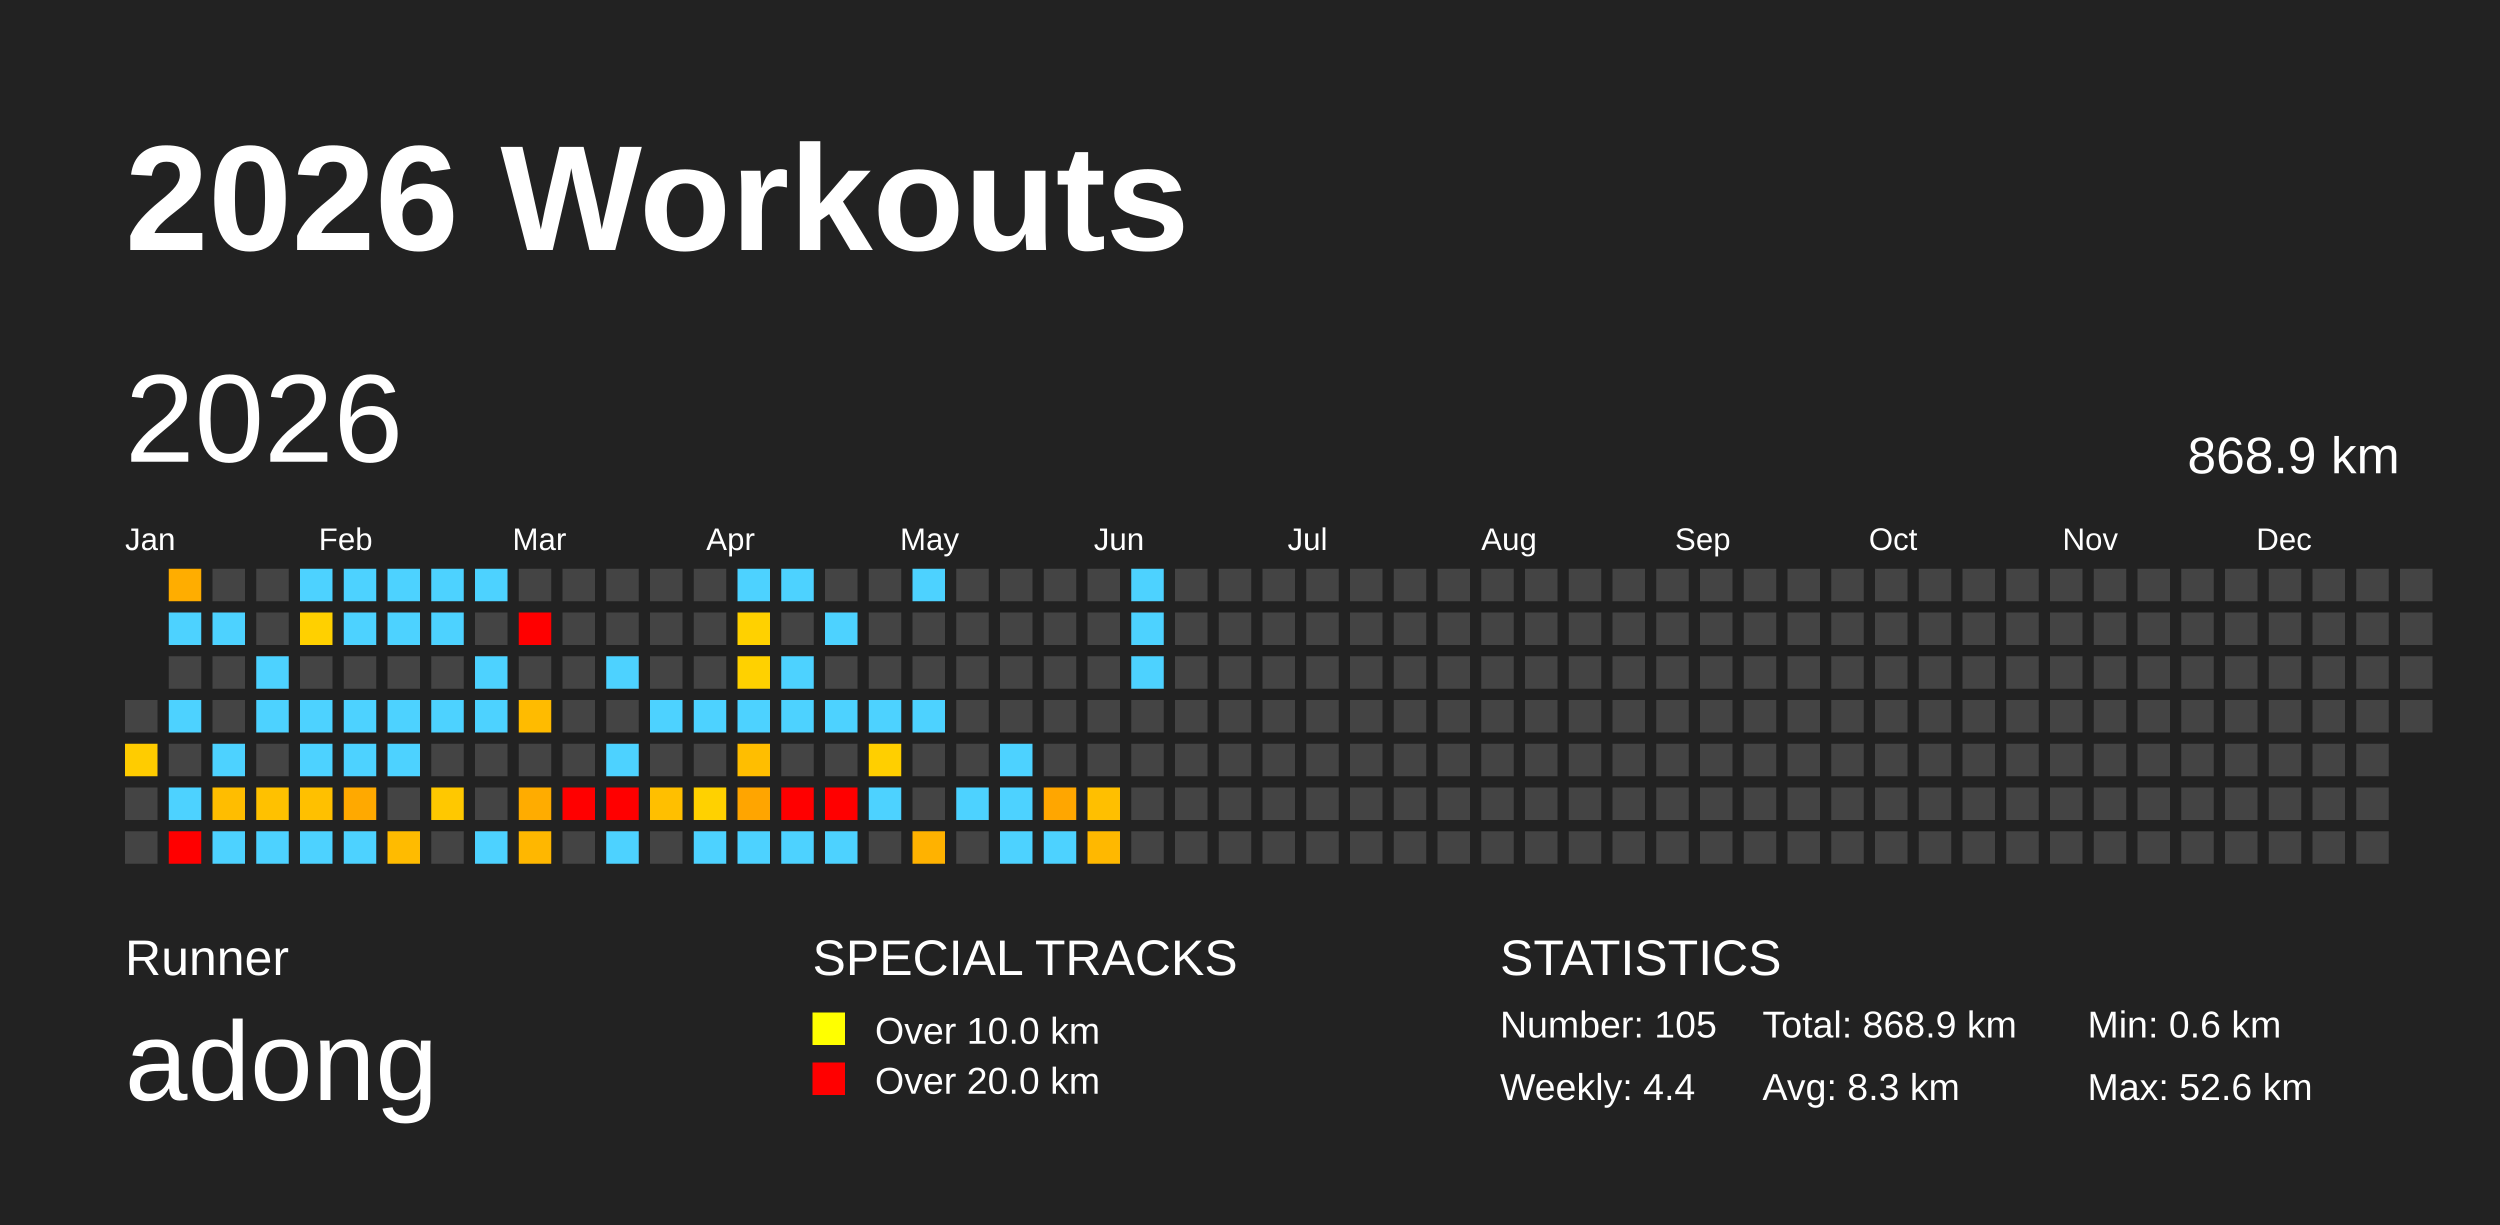
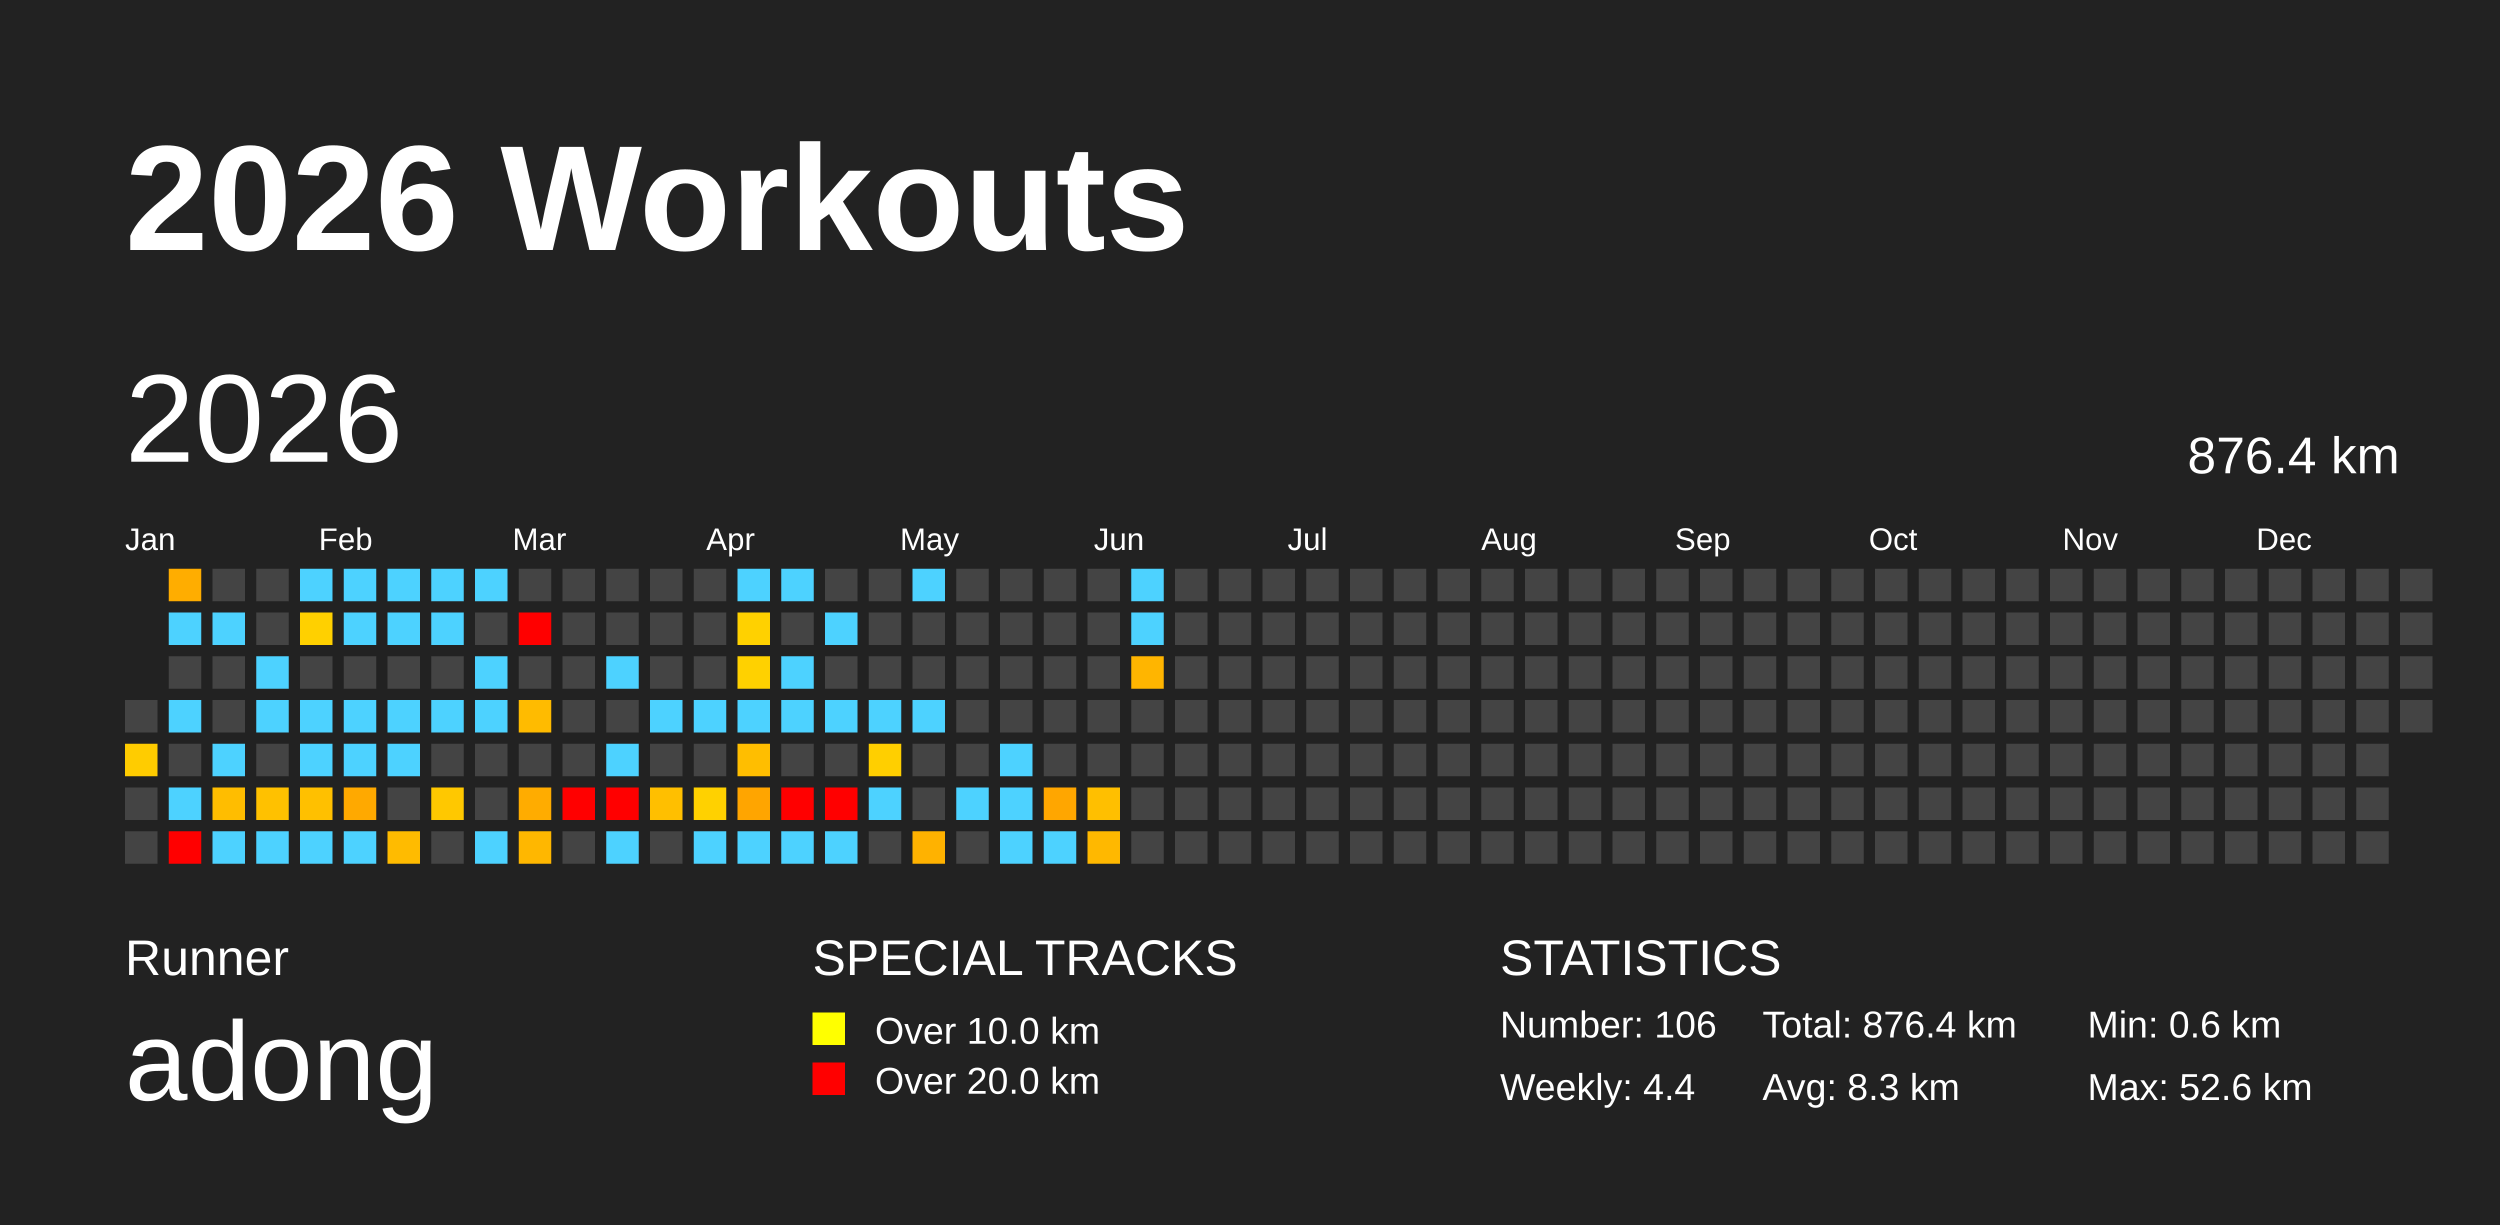
<svg xmlns="http://www.w3.org/2000/svg" baseProfile="full" height="98mm" version="1.1" viewBox="0,0,200,98" width="200mm">
  <defs />
  <rect fill="#222222" height="98" width="200" x="0" y="0" />
  <text fill="#FFFFFF" style="font-size:12px; font-family:Arial; font-weight:bold;" x="10" y="20">2026 Workouts</text>
  <text fill="#FFFFFF" style="font-size:4px; font-family:Arial" x="10" y="78">Runner</text>
  <text fill="#FFFFFF" style="font-size:9px; font-family:Arial" x="10" y="88">adong</text>
  <text fill="#FFFFFF" style="font-size:4px; font-family:Arial" x="65" y="78">SPECIAL TRACKS</text>
  <rect fill="yellow" height="2.6" width="2.6" x="65" y="81" />
  <text fill="#FFFFFF" style="font-size:3px; font-family:Arial" x="70" y="83.5">Over 10.0 km</text>
  <rect fill="red" height="2.6" width="2.6" x="65" y="85" />
  <text fill="#FFFFFF" style="font-size:3px; font-family:Arial" x="70" y="87.5">Over 20.0 km</text>
  <text fill="#FFFFFF" style="font-size:4px; font-family:Arial" x="120" y="78">STATISTICS</text>
-   <text fill="#FFFFFF" style="font-size:3px; font-family:Arial" x="120" y="83">Number: 105</text>
+   <text fill="#FFFFFF" style="font-size:3px; font-family:Arial" x="120" y="83">Number: 106</text>
  <text fill="#FFFFFF" style="font-size:3px; font-family:Arial" x="120" y="88">Weekly: 4.4</text>
-   <text fill="#FFFFFF" style="font-size:3px; font-family:Arial" x="141" y="83">Total: 868.9 km</text>
+   <text fill="#FFFFFF" style="font-size:3px; font-family:Arial" x="141" y="83">Total: 876.4 km</text>
  <text fill="#FFFFFF" style="font-size:3px; font-family:Arial" x="141" y="88">Avg: 8.3 km</text>
  <text fill="#FFFFFF" style="font-size:3px; font-family:Arial" x="167" y="83">Min: 0.6 km</text>
  <text fill="#FFFFFF" style="font-size:3px; font-family:Arial" x="167" y="88">Max: 52.6 km</text>
  <text dominant-baseline="hanging" fill="#FFFFFF" style="font-size:10.0px; font-family:Arial;" x="10" y="30">2026</text>
-   <text dominant-baseline="hanging" fill="#FFFFFF" style="font-size:4.125px; font-family:Arial;" x="175" y="35">868.9 km</text>
+   <text dominant-baseline="hanging" fill="#FFFFFF" style="font-size:4.125px; font-family:Arial;" x="175" y="35">876.4 km</text>
  <text fill="#FFFFFF" style="font-size:2.5px; font-family:Arial" x="10.0" y="44">Jan</text>
  <text fill="#FFFFFF" style="font-size:2.5px; font-family:Arial" x="25.5" y="44">Feb</text>
  <text fill="#FFFFFF" style="font-size:2.5px; font-family:Arial" x="41.0" y="44">Mar</text>
  <text fill="#FFFFFF" style="font-size:2.5px; font-family:Arial" x="56.5" y="44">Apr</text>
  <text fill="#FFFFFF" style="font-size:2.5px; font-family:Arial" x="72.0" y="44">May</text>
  <text fill="#FFFFFF" style="font-size:2.5px; font-family:Arial" x="87.5" y="44">Jun</text>
  <text fill="#FFFFFF" style="font-size:2.5px; font-family:Arial" x="103.0" y="44">Jul</text>
  <text fill="#FFFFFF" style="font-size:2.5px; font-family:Arial" x="118.5" y="44">Aug</text>
  <text fill="#FFFFFF" style="font-size:2.5px; font-family:Arial" x="134.0" y="44">Sep</text>
  <text fill="#FFFFFF" style="font-size:2.5px; font-family:Arial" x="149.5" y="44">Oct</text>
  <text fill="#FFFFFF" style="font-size:2.5px; font-family:Arial" x="165.0" y="44">Nov</text>
  <text fill="#FFFFFF" style="font-size:2.5px; font-family:Arial" x="180.5" y="44">Dec</text>
  <rect fill="#444444" height="2.6" width="2.6" x="10.0" y="56.0" />
  <rect fill="#ffcc00" height="2.6" width="2.6" x="10.0" y="59.5" />
  <rect fill="#444444" height="2.6" width="2.6" x="10.0" y="63.0" />
  <rect fill="#444444" height="2.6" width="2.6" x="10.0" y="66.5" />
  <rect fill="#ffad00" height="2.6" width="2.6" x="13.5" y="45.5" />
  <rect fill="#4dd2ff" height="2.6" width="2.6" x="13.5" y="49.0" />
  <rect fill="#444444" height="2.6" width="2.6" x="13.5" y="52.5" />
  <rect fill="#4dd2ff" height="2.6" width="2.6" x="13.5" y="56.0" />
  <rect fill="#444444" height="2.6" width="2.6" x="13.5" y="59.5" />
  <rect fill="#4dd2ff" height="2.6" width="2.6" x="13.5" y="63.0" />
  <rect fill="red" height="2.6" width="2.6" x="13.5" y="66.5" />
  <rect fill="#444444" height="2.6" width="2.6" x="17.0" y="45.5" />
  <rect fill="#4dd2ff" height="2.6" width="2.6" x="17.0" y="49.0" />
  <rect fill="#444444" height="2.6" width="2.6" x="17.0" y="52.5" />
  <rect fill="#444444" height="2.6" width="2.6" x="17.0" y="56.0" />
  <rect fill="#4dd2ff" height="2.6" width="2.6" x="17.0" y="59.5" />
  <rect fill="#ffbd00" height="2.6" width="2.6" x="17.0" y="63.0" />
  <rect fill="#4dd2ff" height="2.6" width="2.6" x="17.0" y="66.5" />
  <rect fill="#444444" height="2.6" width="2.6" x="20.5" y="45.5" />
  <rect fill="#444444" height="2.6" width="2.6" x="20.5" y="49.0" />
  <rect fill="#4dd2ff" height="2.6" width="2.6" x="20.5" y="52.5" />
  <rect fill="#4dd2ff" height="2.6" width="2.6" x="20.5" y="56.0" />
  <rect fill="#444444" height="2.6" width="2.6" x="20.5" y="59.5" />
  <rect fill="#ffc100" height="2.6" width="2.6" x="20.5" y="63.0" />
  <rect fill="#4dd2ff" height="2.6" width="2.6" x="20.5" y="66.5" />
  <rect fill="#4dd2ff" height="2.6" width="2.6" x="24.0" y="45.5" />
  <rect fill="#ffd000" height="2.6" width="2.6" x="24.0" y="49.0" />
  <rect fill="#444444" height="2.6" width="2.6" x="24.0" y="52.5" />
  <rect fill="#4dd2ff" height="2.6" width="2.6" x="24.0" y="56.0" />
  <rect fill="#4dd2ff" height="2.6" width="2.6" x="24.0" y="59.5" />
  <rect fill="#ffc000" height="2.6" width="2.6" x="24.0" y="63.0" />
  <rect fill="#4dd2ff" height="2.6" width="2.6" x="24.0" y="66.5" />
  <rect fill="#4dd2ff" height="2.6" width="2.6" x="27.5" y="45.5" />
  <rect fill="#4dd2ff" height="2.6" width="2.6" x="27.5" y="49.0" />
  <rect fill="#444444" height="2.6" width="2.6" x="27.5" y="52.5" />
  <rect fill="#4dd2ff" height="2.6" width="2.6" x="27.5" y="56.0" />
  <rect fill="#4dd2ff" height="2.6" width="2.6" x="27.5" y="59.5" />
  <rect fill="#ffa900" height="2.6" width="2.6" x="27.5" y="63.0" />
  <rect fill="#4dd2ff" height="2.6" width="2.6" x="27.5" y="66.5" />
  <rect fill="#4dd2ff" height="2.6" width="2.6" x="31.0" y="45.5" />
  <rect fill="#4dd2ff" height="2.6" width="2.6" x="31.0" y="49.0" />
  <rect fill="#444444" height="2.6" width="2.6" x="31.0" y="52.5" />
  <rect fill="#4dd2ff" height="2.6" width="2.6" x="31.0" y="56.0" />
  <rect fill="#4dd2ff" height="2.6" width="2.6" x="31.0" y="59.5" />
  <rect fill="#444444" height="2.6" width="2.6" x="31.0" y="63.0" />
  <rect fill="#ffbb00" height="2.6" width="2.6" x="31.0" y="66.5" />
  <rect fill="#4dd2ff" height="2.6" width="2.6" x="34.5" y="45.5" />
  <rect fill="#4dd2ff" height="2.6" width="2.6" x="34.5" y="49.0" />
  <rect fill="#444444" height="2.6" width="2.6" x="34.5" y="52.5" />
  <rect fill="#4dd2ff" height="2.6" width="2.6" x="34.5" y="56.0" />
  <rect fill="#444444" height="2.6" width="2.6" x="34.5" y="59.5" />
  <rect fill="#ffc800" height="2.6" width="2.6" x="34.5" y="63.0" />
  <rect fill="#444444" height="2.6" width="2.6" x="34.5" y="66.5" />
  <rect fill="#4dd2ff" height="2.6" width="2.6" x="38.0" y="45.5" />
  <rect fill="#444444" height="2.6" width="2.6" x="38.0" y="49.0" />
  <rect fill="#4dd2ff" height="2.6" width="2.6" x="38.0" y="52.5" />
  <rect fill="#4dd2ff" height="2.6" width="2.6" x="38.0" y="56.0" />
  <rect fill="#444444" height="2.6" width="2.6" x="38.0" y="59.5" />
  <rect fill="#444444" height="2.6" width="2.6" x="38.0" y="63.0" />
  <rect fill="#4dd2ff" height="2.6" width="2.6" x="38.0" y="66.5" />
  <rect fill="#444444" height="2.6" width="2.6" x="41.5" y="45.5" />
  <rect fill="red" height="2.6" width="2.6" x="41.5" y="49.0" />
  <rect fill="#444444" height="2.6" width="2.6" x="41.5" y="52.5" />
  <rect fill="#ffbb00" height="2.6" width="2.6" x="41.5" y="56.0" />
  <rect fill="#444444" height="2.6" width="2.6" x="41.5" y="59.5" />
  <rect fill="#ffac00" height="2.6" width="2.6" x="41.5" y="63.0" />
  <rect fill="#ffb700" height="2.6" width="2.6" x="41.5" y="66.5" />
  <rect fill="#444444" height="2.6" width="2.6" x="45.0" y="45.5" />
  <rect fill="#444444" height="2.6" width="2.6" x="45.0" y="49.0" />
  <rect fill="#444444" height="2.6" width="2.6" x="45.0" y="52.5" />
  <rect fill="#444444" height="2.6" width="2.6" x="45.0" y="56.0" />
  <rect fill="#444444" height="2.6" width="2.6" x="45.0" y="59.5" />
  <rect fill="red" height="2.6" width="2.6" x="45.0" y="63.0" />
  <rect fill="#444444" height="2.6" width="2.6" x="45.0" y="66.5" />
  <rect fill="#444444" height="2.6" width="2.6" x="48.5" y="45.5" />
  <rect fill="#444444" height="2.6" width="2.6" x="48.5" y="49.0" />
  <rect fill="#4dd2ff" height="2.6" width="2.6" x="48.5" y="52.5" />
  <rect fill="#444444" height="2.6" width="2.6" x="48.5" y="56.0" />
  <rect fill="#4dd2ff" height="2.6" width="2.6" x="48.5" y="59.5" />
  <rect fill="red" height="2.6" width="2.6" x="48.5" y="63.0" />
  <rect fill="#4dd2ff" height="2.6" width="2.6" x="48.5" y="66.5" />
  <rect fill="#444444" height="2.6" width="2.6" x="52.0" y="45.5" />
  <rect fill="#444444" height="2.6" width="2.6" x="52.0" y="49.0" />
  <rect fill="#444444" height="2.6" width="2.6" x="52.0" y="52.5" />
  <rect fill="#4dd2ff" height="2.6" width="2.6" x="52.0" y="56.0" />
  <rect fill="#444444" height="2.6" width="2.6" x="52.0" y="59.5" />
  <rect fill="#ffbf00" height="2.6" width="2.6" x="52.0" y="63.0" />
  <rect fill="#444444" height="2.6" width="2.6" x="52.0" y="66.5" />
  <rect fill="#444444" height="2.6" width="2.6" x="55.5" y="45.5" />
  <rect fill="#444444" height="2.6" width="2.6" x="55.5" y="49.0" />
  <rect fill="#444444" height="2.6" width="2.6" x="55.5" y="52.5" />
  <rect fill="#4dd2ff" height="2.6" width="2.6" x="55.5" y="56.0" />
  <rect fill="#444444" height="2.6" width="2.6" x="55.5" y="59.5" />
  <rect fill="#ffd100" height="2.6" width="2.6" x="55.5" y="63.0" />
  <rect fill="#4dd2ff" height="2.6" width="2.6" x="55.5" y="66.5" />
  <rect fill="#4dd2ff" height="2.6" width="2.6" x="59.0" y="45.5" />
  <rect fill="#ffd100" height="2.6" width="2.6" x="59.0" y="49.0" />
  <rect fill="#ffd100" height="2.6" width="2.6" x="59.0" y="52.5" />
  <rect fill="#4dd2ff" height="2.6" width="2.6" x="59.0" y="56.0" />
  <rect fill="#ffbe00" height="2.6" width="2.6" x="59.0" y="59.5" />
  <rect fill="#ffa500" height="2.6" width="2.6" x="59.0" y="63.0" />
  <rect fill="#4dd2ff" height="2.6" width="2.6" x="59.0" y="66.5" />
  <rect fill="#4dd2ff" height="2.6" width="2.6" x="62.5" y="45.5" />
  <rect fill="#444444" height="2.6" width="2.6" x="62.5" y="49.0" />
  <rect fill="#4dd2ff" height="2.6" width="2.6" x="62.5" y="52.5" />
  <rect fill="#4dd2ff" height="2.6" width="2.6" x="62.5" y="56.0" />
  <rect fill="#444444" height="2.6" width="2.6" x="62.5" y="59.5" />
  <rect fill="red" height="2.6" width="2.6" x="62.5" y="63.0" />
  <rect fill="#4dd2ff" height="2.6" width="2.6" x="62.5" y="66.5" />
  <rect fill="#444444" height="2.6" width="2.6" x="66.0" y="45.5" />
  <rect fill="#4dd2ff" height="2.6" width="2.6" x="66.0" y="49.0" />
  <rect fill="#444444" height="2.6" width="2.6" x="66.0" y="52.5" />
  <rect fill="#4dd2ff" height="2.6" width="2.6" x="66.0" y="56.0" />
  <rect fill="#444444" height="2.6" width="2.6" x="66.0" y="59.5" />
  <rect fill="red" height="2.6" width="2.6" x="66.0" y="63.0" />
  <rect fill="#4dd2ff" height="2.6" width="2.6" x="66.0" y="66.5" />
  <rect fill="#444444" height="2.6" width="2.6" x="69.5" y="45.5" />
  <rect fill="#444444" height="2.6" width="2.6" x="69.5" y="49.0" />
  <rect fill="#444444" height="2.6" width="2.6" x="69.5" y="52.5" />
  <rect fill="#4dd2ff" height="2.6" width="2.6" x="69.5" y="56.0" />
  <rect fill="#ffcf00" height="2.6" width="2.6" x="69.5" y="59.5" />
  <rect fill="#4dd2ff" height="2.6" width="2.6" x="69.5" y="63.0" />
  <rect fill="#444444" height="2.6" width="2.6" x="69.5" y="66.5" />
  <rect fill="#4dd2ff" height="2.6" width="2.6" x="73.0" y="45.5" />
  <rect fill="#444444" height="2.6" width="2.6" x="73.0" y="49.0" />
  <rect fill="#444444" height="2.6" width="2.6" x="73.0" y="52.5" />
  <rect fill="#4dd2ff" height="2.6" width="2.6" x="73.0" y="56.0" />
  <rect fill="#444444" height="2.6" width="2.6" x="73.0" y="59.5" />
  <rect fill="#444444" height="2.6" width="2.6" x="73.0" y="63.0" />
  <rect fill="#ffb200" height="2.6" width="2.6" x="73.0" y="66.5" />
  <rect fill="#444444" height="2.6" width="2.6" x="76.5" y="45.5" />
  <rect fill="#444444" height="2.6" width="2.6" x="76.5" y="49.0" />
  <rect fill="#444444" height="2.6" width="2.6" x="76.5" y="52.5" />
  <rect fill="#444444" height="2.6" width="2.6" x="76.5" y="56.0" />
  <rect fill="#444444" height="2.6" width="2.6" x="76.5" y="59.5" />
  <rect fill="#4dd2ff" height="2.6" width="2.6" x="76.5" y="63.0" />
  <rect fill="#444444" height="2.6" width="2.6" x="76.5" y="66.5" />
  <rect fill="#444444" height="2.6" width="2.6" x="80.0" y="45.5" />
  <rect fill="#444444" height="2.6" width="2.6" x="80.0" y="49.0" />
  <rect fill="#444444" height="2.6" width="2.6" x="80.0" y="52.5" />
  <rect fill="#444444" height="2.6" width="2.6" x="80.0" y="56.0" />
  <rect fill="#4dd2ff" height="2.6" width="2.6" x="80.0" y="59.5" />
  <rect fill="#4dd2ff" height="2.6" width="2.6" x="80.0" y="63.0" />
  <rect fill="#4dd2ff" height="2.6" width="2.6" x="80.0" y="66.5" />
  <rect fill="#444444" height="2.6" width="2.6" x="83.5" y="45.5" />
  <rect fill="#444444" height="2.6" width="2.6" x="83.5" y="49.0" />
  <rect fill="#444444" height="2.6" width="2.6" x="83.5" y="52.5" />
  <rect fill="#444444" height="2.6" width="2.6" x="83.5" y="56.0" />
  <rect fill="#444444" height="2.6" width="2.6" x="83.5" y="59.5" />
  <rect fill="#ffa600" height="2.6" width="2.6" x="83.5" y="63.0" />
  <rect fill="#4dd2ff" height="2.6" width="2.6" x="83.5" y="66.5" />
  <rect fill="#444444" height="2.6" width="2.6" x="87.0" y="45.5" />
  <rect fill="#444444" height="2.6" width="2.6" x="87.0" y="49.0" />
  <rect fill="#444444" height="2.6" width="2.6" x="87.0" y="52.5" />
  <rect fill="#444444" height="2.6" width="2.6" x="87.0" y="56.0" />
  <rect fill="#444444" height="2.6" width="2.6" x="87.0" y="59.5" />
  <rect fill="#ffbf00" height="2.6" width="2.6" x="87.0" y="63.0" />
  <rect fill="#ffb800" height="2.6" width="2.6" x="87.0" y="66.5" />
  <rect fill="#4dd2ff" height="2.6" width="2.6" x="90.5" y="45.5" />
  <rect fill="#4dd2ff" height="2.6" width="2.6" x="90.5" y="49.0" />
-   <rect fill="#4dd2ff" height="2.6" width="2.6" x="90.5" y="52.5" />
+   <rect fill="#ffb500" height="2.6" width="2.6" x="90.5" y="52.5" />
  <rect fill="#444444" height="2.6" width="2.6" x="90.5" y="56.0" />
  <rect fill="#444444" height="2.6" width="2.6" x="90.5" y="59.5" />
  <rect fill="#444444" height="2.6" width="2.6" x="90.5" y="63.0" />
  <rect fill="#444444" height="2.6" width="2.6" x="90.5" y="66.5" />
  <rect fill="#444444" height="2.6" width="2.6" x="94.0" y="45.5" />
  <rect fill="#444444" height="2.6" width="2.6" x="94.0" y="49.0" />
  <rect fill="#444444" height="2.6" width="2.6" x="94.0" y="52.5" />
  <rect fill="#444444" height="2.6" width="2.6" x="94.0" y="56.0" />
  <rect fill="#444444" height="2.6" width="2.6" x="94.0" y="59.5" />
  <rect fill="#444444" height="2.6" width="2.6" x="94.0" y="63.0" />
  <rect fill="#444444" height="2.6" width="2.6" x="94.0" y="66.5" />
  <rect fill="#444444" height="2.6" width="2.6" x="97.5" y="45.5" />
  <rect fill="#444444" height="2.6" width="2.6" x="97.5" y="49.0" />
  <rect fill="#444444" height="2.6" width="2.6" x="97.5" y="52.5" />
  <rect fill="#444444" height="2.6" width="2.6" x="97.5" y="56.0" />
  <rect fill="#444444" height="2.6" width="2.6" x="97.5" y="59.5" />
  <rect fill="#444444" height="2.6" width="2.6" x="97.5" y="63.0" />
  <rect fill="#444444" height="2.6" width="2.6" x="97.5" y="66.5" />
  <rect fill="#444444" height="2.6" width="2.6" x="101.0" y="45.5" />
  <rect fill="#444444" height="2.6" width="2.6" x="101.0" y="49.0" />
  <rect fill="#444444" height="2.6" width="2.6" x="101.0" y="52.5" />
  <rect fill="#444444" height="2.6" width="2.6" x="101.0" y="56.0" />
  <rect fill="#444444" height="2.6" width="2.6" x="101.0" y="59.5" />
  <rect fill="#444444" height="2.6" width="2.6" x="101.0" y="63.0" />
  <rect fill="#444444" height="2.6" width="2.6" x="101.0" y="66.5" />
  <rect fill="#444444" height="2.6" width="2.6" x="104.5" y="45.5" />
  <rect fill="#444444" height="2.6" width="2.6" x="104.5" y="49.0" />
  <rect fill="#444444" height="2.6" width="2.6" x="104.5" y="52.5" />
  <rect fill="#444444" height="2.6" width="2.6" x="104.5" y="56.0" />
  <rect fill="#444444" height="2.6" width="2.6" x="104.5" y="59.5" />
  <rect fill="#444444" height="2.6" width="2.6" x="104.5" y="63.0" />
  <rect fill="#444444" height="2.6" width="2.6" x="104.5" y="66.5" />
  <rect fill="#444444" height="2.6" width="2.6" x="108.0" y="45.5" />
  <rect fill="#444444" height="2.6" width="2.6" x="108.0" y="49.0" />
  <rect fill="#444444" height="2.6" width="2.6" x="108.0" y="52.5" />
  <rect fill="#444444" height="2.6" width="2.6" x="108.0" y="56.0" />
  <rect fill="#444444" height="2.6" width="2.6" x="108.0" y="59.5" />
  <rect fill="#444444" height="2.6" width="2.6" x="108.0" y="63.0" />
  <rect fill="#444444" height="2.6" width="2.6" x="108.0" y="66.5" />
  <rect fill="#444444" height="2.6" width="2.6" x="111.5" y="45.5" />
  <rect fill="#444444" height="2.6" width="2.6" x="111.5" y="49.0" />
  <rect fill="#444444" height="2.6" width="2.6" x="111.5" y="52.5" />
  <rect fill="#444444" height="2.6" width="2.6" x="111.5" y="56.0" />
  <rect fill="#444444" height="2.6" width="2.6" x="111.5" y="59.5" />
  <rect fill="#444444" height="2.6" width="2.6" x="111.5" y="63.0" />
  <rect fill="#444444" height="2.6" width="2.6" x="111.5" y="66.5" />
  <rect fill="#444444" height="2.6" width="2.6" x="115.0" y="45.5" />
  <rect fill="#444444" height="2.6" width="2.6" x="115.0" y="49.0" />
  <rect fill="#444444" height="2.6" width="2.6" x="115.0" y="52.5" />
  <rect fill="#444444" height="2.6" width="2.6" x="115.0" y="56.0" />
  <rect fill="#444444" height="2.6" width="2.6" x="115.0" y="59.5" />
  <rect fill="#444444" height="2.6" width="2.6" x="115.0" y="63.0" />
  <rect fill="#444444" height="2.6" width="2.6" x="115.0" y="66.5" />
  <rect fill="#444444" height="2.6" width="2.6" x="118.5" y="45.5" />
  <rect fill="#444444" height="2.6" width="2.6" x="118.5" y="49.0" />
  <rect fill="#444444" height="2.6" width="2.6" x="118.5" y="52.5" />
  <rect fill="#444444" height="2.6" width="2.6" x="118.5" y="56.0" />
  <rect fill="#444444" height="2.6" width="2.6" x="118.5" y="59.5" />
  <rect fill="#444444" height="2.6" width="2.6" x="118.5" y="63.0" />
  <rect fill="#444444" height="2.6" width="2.6" x="118.5" y="66.5" />
  <rect fill="#444444" height="2.6" width="2.6" x="122.0" y="45.5" />
  <rect fill="#444444" height="2.6" width="2.6" x="122.0" y="49.0" />
  <rect fill="#444444" height="2.6" width="2.6" x="122.0" y="52.5" />
  <rect fill="#444444" height="2.6" width="2.6" x="122.0" y="56.0" />
  <rect fill="#444444" height="2.6" width="2.6" x="122.0" y="59.5" />
  <rect fill="#444444" height="2.6" width="2.6" x="122.0" y="63.0" />
  <rect fill="#444444" height="2.6" width="2.6" x="122.0" y="66.5" />
  <rect fill="#444444" height="2.6" width="2.6" x="125.5" y="45.5" />
  <rect fill="#444444" height="2.6" width="2.6" x="125.5" y="49.0" />
  <rect fill="#444444" height="2.6" width="2.6" x="125.5" y="52.5" />
  <rect fill="#444444" height="2.6" width="2.6" x="125.5" y="56.0" />
  <rect fill="#444444" height="2.6" width="2.6" x="125.5" y="59.5" />
  <rect fill="#444444" height="2.6" width="2.6" x="125.5" y="63.0" />
  <rect fill="#444444" height="2.6" width="2.6" x="125.5" y="66.5" />
  <rect fill="#444444" height="2.6" width="2.6" x="129.0" y="45.5" />
  <rect fill="#444444" height="2.6" width="2.6" x="129.0" y="49.0" />
  <rect fill="#444444" height="2.6" width="2.6" x="129.0" y="52.5" />
  <rect fill="#444444" height="2.6" width="2.6" x="129.0" y="56.0" />
  <rect fill="#444444" height="2.6" width="2.6" x="129.0" y="59.5" />
  <rect fill="#444444" height="2.6" width="2.6" x="129.0" y="63.0" />
  <rect fill="#444444" height="2.6" width="2.6" x="129.0" y="66.5" />
  <rect fill="#444444" height="2.6" width="2.6" x="132.5" y="45.5" />
  <rect fill="#444444" height="2.6" width="2.6" x="132.5" y="49.0" />
  <rect fill="#444444" height="2.6" width="2.6" x="132.5" y="52.5" />
  <rect fill="#444444" height="2.6" width="2.6" x="132.5" y="56.0" />
  <rect fill="#444444" height="2.6" width="2.6" x="132.5" y="59.5" />
  <rect fill="#444444" height="2.6" width="2.6" x="132.5" y="63.0" />
  <rect fill="#444444" height="2.6" width="2.6" x="132.5" y="66.5" />
  <rect fill="#444444" height="2.6" width="2.6" x="136.0" y="45.5" />
  <rect fill="#444444" height="2.6" width="2.6" x="136.0" y="49.0" />
  <rect fill="#444444" height="2.6" width="2.6" x="136.0" y="52.5" />
  <rect fill="#444444" height="2.6" width="2.6" x="136.0" y="56.0" />
  <rect fill="#444444" height="2.6" width="2.6" x="136.0" y="59.5" />
  <rect fill="#444444" height="2.6" width="2.6" x="136.0" y="63.0" />
  <rect fill="#444444" height="2.6" width="2.6" x="136.0" y="66.5" />
  <rect fill="#444444" height="2.6" width="2.6" x="139.5" y="45.5" />
  <rect fill="#444444" height="2.6" width="2.6" x="139.5" y="49.0" />
  <rect fill="#444444" height="2.6" width="2.6" x="139.5" y="52.5" />
  <rect fill="#444444" height="2.6" width="2.6" x="139.5" y="56.0" />
  <rect fill="#444444" height="2.6" width="2.6" x="139.5" y="59.5" />
  <rect fill="#444444" height="2.6" width="2.6" x="139.5" y="63.0" />
  <rect fill="#444444" height="2.6" width="2.6" x="139.5" y="66.5" />
  <rect fill="#444444" height="2.6" width="2.6" x="143.0" y="45.5" />
  <rect fill="#444444" height="2.6" width="2.6" x="143.0" y="49.0" />
  <rect fill="#444444" height="2.6" width="2.6" x="143.0" y="52.5" />
  <rect fill="#444444" height="2.6" width="2.6" x="143.0" y="56.0" />
  <rect fill="#444444" height="2.6" width="2.6" x="143.0" y="59.5" />
  <rect fill="#444444" height="2.6" width="2.6" x="143.0" y="63.0" />
  <rect fill="#444444" height="2.6" width="2.6" x="143.0" y="66.5" />
  <rect fill="#444444" height="2.6" width="2.6" x="146.5" y="45.5" />
  <rect fill="#444444" height="2.6" width="2.6" x="146.5" y="49.0" />
  <rect fill="#444444" height="2.6" width="2.6" x="146.5" y="52.5" />
  <rect fill="#444444" height="2.6" width="2.6" x="146.5" y="56.0" />
  <rect fill="#444444" height="2.6" width="2.6" x="146.5" y="59.5" />
  <rect fill="#444444" height="2.6" width="2.6" x="146.5" y="63.0" />
  <rect fill="#444444" height="2.6" width="2.6" x="146.5" y="66.5" />
  <rect fill="#444444" height="2.6" width="2.6" x="150.0" y="45.5" />
  <rect fill="#444444" height="2.6" width="2.6" x="150.0" y="49.0" />
  <rect fill="#444444" height="2.6" width="2.6" x="150.0" y="52.5" />
  <rect fill="#444444" height="2.6" width="2.6" x="150.0" y="56.0" />
  <rect fill="#444444" height="2.6" width="2.6" x="150.0" y="59.5" />
  <rect fill="#444444" height="2.6" width="2.6" x="150.0" y="63.0" />
  <rect fill="#444444" height="2.6" width="2.6" x="150.0" y="66.5" />
  <rect fill="#444444" height="2.6" width="2.6" x="153.5" y="45.5" />
  <rect fill="#444444" height="2.6" width="2.6" x="153.5" y="49.0" />
  <rect fill="#444444" height="2.6" width="2.6" x="153.5" y="52.5" />
  <rect fill="#444444" height="2.6" width="2.6" x="153.5" y="56.0" />
  <rect fill="#444444" height="2.6" width="2.6" x="153.5" y="59.5" />
  <rect fill="#444444" height="2.6" width="2.6" x="153.5" y="63.0" />
  <rect fill="#444444" height="2.6" width="2.6" x="153.5" y="66.5" />
  <rect fill="#444444" height="2.6" width="2.6" x="157.0" y="45.5" />
  <rect fill="#444444" height="2.6" width="2.6" x="157.0" y="49.0" />
  <rect fill="#444444" height="2.6" width="2.6" x="157.0" y="52.5" />
  <rect fill="#444444" height="2.6" width="2.6" x="157.0" y="56.0" />
  <rect fill="#444444" height="2.6" width="2.6" x="157.0" y="59.5" />
  <rect fill="#444444" height="2.6" width="2.6" x="157.0" y="63.0" />
  <rect fill="#444444" height="2.6" width="2.6" x="157.0" y="66.5" />
  <rect fill="#444444" height="2.6" width="2.6" x="160.5" y="45.5" />
  <rect fill="#444444" height="2.6" width="2.6" x="160.5" y="49.0" />
  <rect fill="#444444" height="2.6" width="2.6" x="160.5" y="52.5" />
  <rect fill="#444444" height="2.6" width="2.6" x="160.5" y="56.0" />
  <rect fill="#444444" height="2.6" width="2.6" x="160.5" y="59.5" />
  <rect fill="#444444" height="2.6" width="2.6" x="160.5" y="63.0" />
  <rect fill="#444444" height="2.6" width="2.6" x="160.5" y="66.5" />
  <rect fill="#444444" height="2.6" width="2.6" x="164.0" y="45.5" />
  <rect fill="#444444" height="2.6" width="2.6" x="164.0" y="49.0" />
  <rect fill="#444444" height="2.6" width="2.6" x="164.0" y="52.5" />
  <rect fill="#444444" height="2.6" width="2.6" x="164.0" y="56.0" />
  <rect fill="#444444" height="2.6" width="2.6" x="164.0" y="59.5" />
  <rect fill="#444444" height="2.6" width="2.6" x="164.0" y="63.0" />
  <rect fill="#444444" height="2.6" width="2.6" x="164.0" y="66.5" />
  <rect fill="#444444" height="2.6" width="2.6" x="167.5" y="45.5" />
  <rect fill="#444444" height="2.6" width="2.6" x="167.5" y="49.0" />
  <rect fill="#444444" height="2.6" width="2.6" x="167.5" y="52.5" />
  <rect fill="#444444" height="2.6" width="2.6" x="167.5" y="56.0" />
  <rect fill="#444444" height="2.6" width="2.6" x="167.5" y="59.5" />
  <rect fill="#444444" height="2.6" width="2.6" x="167.5" y="63.0" />
  <rect fill="#444444" height="2.6" width="2.6" x="167.5" y="66.5" />
  <rect fill="#444444" height="2.6" width="2.6" x="171.0" y="45.5" />
  <rect fill="#444444" height="2.6" width="2.6" x="171.0" y="49.0" />
  <rect fill="#444444" height="2.6" width="2.6" x="171.0" y="52.5" />
  <rect fill="#444444" height="2.6" width="2.6" x="171.0" y="56.0" />
  <rect fill="#444444" height="2.6" width="2.6" x="171.0" y="59.5" />
  <rect fill="#444444" height="2.6" width="2.6" x="171.0" y="63.0" />
  <rect fill="#444444" height="2.6" width="2.6" x="171.0" y="66.5" />
  <rect fill="#444444" height="2.6" width="2.6" x="174.5" y="45.5" />
  <rect fill="#444444" height="2.6" width="2.6" x="174.5" y="49.0" />
  <rect fill="#444444" height="2.6" width="2.6" x="174.5" y="52.5" />
  <rect fill="#444444" height="2.6" width="2.6" x="174.5" y="56.0" />
  <rect fill="#444444" height="2.6" width="2.6" x="174.5" y="59.5" />
  <rect fill="#444444" height="2.6" width="2.6" x="174.5" y="63.0" />
  <rect fill="#444444" height="2.6" width="2.6" x="174.5" y="66.5" />
  <rect fill="#444444" height="2.6" width="2.6" x="178.0" y="45.5" />
  <rect fill="#444444" height="2.6" width="2.6" x="178.0" y="49.0" />
  <rect fill="#444444" height="2.6" width="2.6" x="178.0" y="52.5" />
  <rect fill="#444444" height="2.6" width="2.6" x="178.0" y="56.0" />
  <rect fill="#444444" height="2.6" width="2.6" x="178.0" y="59.5" />
  <rect fill="#444444" height="2.6" width="2.6" x="178.0" y="63.0" />
  <rect fill="#444444" height="2.6" width="2.6" x="178.0" y="66.5" />
  <rect fill="#444444" height="2.6" width="2.6" x="181.5" y="45.5" />
  <rect fill="#444444" height="2.6" width="2.6" x="181.5" y="49.0" />
  <rect fill="#444444" height="2.6" width="2.6" x="181.5" y="52.5" />
  <rect fill="#444444" height="2.6" width="2.6" x="181.5" y="56.0" />
  <rect fill="#444444" height="2.6" width="2.6" x="181.5" y="59.5" />
  <rect fill="#444444" height="2.6" width="2.6" x="181.5" y="63.0" />
  <rect fill="#444444" height="2.6" width="2.6" x="181.5" y="66.5" />
  <rect fill="#444444" height="2.6" width="2.6" x="185.0" y="45.5" />
  <rect fill="#444444" height="2.6" width="2.6" x="185.0" y="49.0" />
  <rect fill="#444444" height="2.6" width="2.6" x="185.0" y="52.5" />
  <rect fill="#444444" height="2.6" width="2.6" x="185.0" y="56.0" />
  <rect fill="#444444" height="2.6" width="2.6" x="185.0" y="59.5" />
  <rect fill="#444444" height="2.6" width="2.6" x="185.0" y="63.0" />
  <rect fill="#444444" height="2.6" width="2.6" x="185.0" y="66.5" />
  <rect fill="#444444" height="2.6" width="2.6" x="188.5" y="45.5" />
  <rect fill="#444444" height="2.6" width="2.6" x="188.5" y="49.0" />
  <rect fill="#444444" height="2.6" width="2.6" x="188.5" y="52.5" />
  <rect fill="#444444" height="2.6" width="2.6" x="188.5" y="56.0" />
  <rect fill="#444444" height="2.6" width="2.6" x="188.5" y="59.5" />
  <rect fill="#444444" height="2.6" width="2.6" x="188.5" y="63.0" />
  <rect fill="#444444" height="2.6" width="2.6" x="188.5" y="66.5" />
  <rect fill="#444444" height="2.6" width="2.6" x="192.0" y="45.5" />
  <rect fill="#444444" height="2.6" width="2.6" x="192.0" y="49.0" />
  <rect fill="#444444" height="2.6" width="2.6" x="192.0" y="52.5" />
  <rect fill="#444444" height="2.6" width="2.6" x="192.0" y="56.0" />
</svg>
